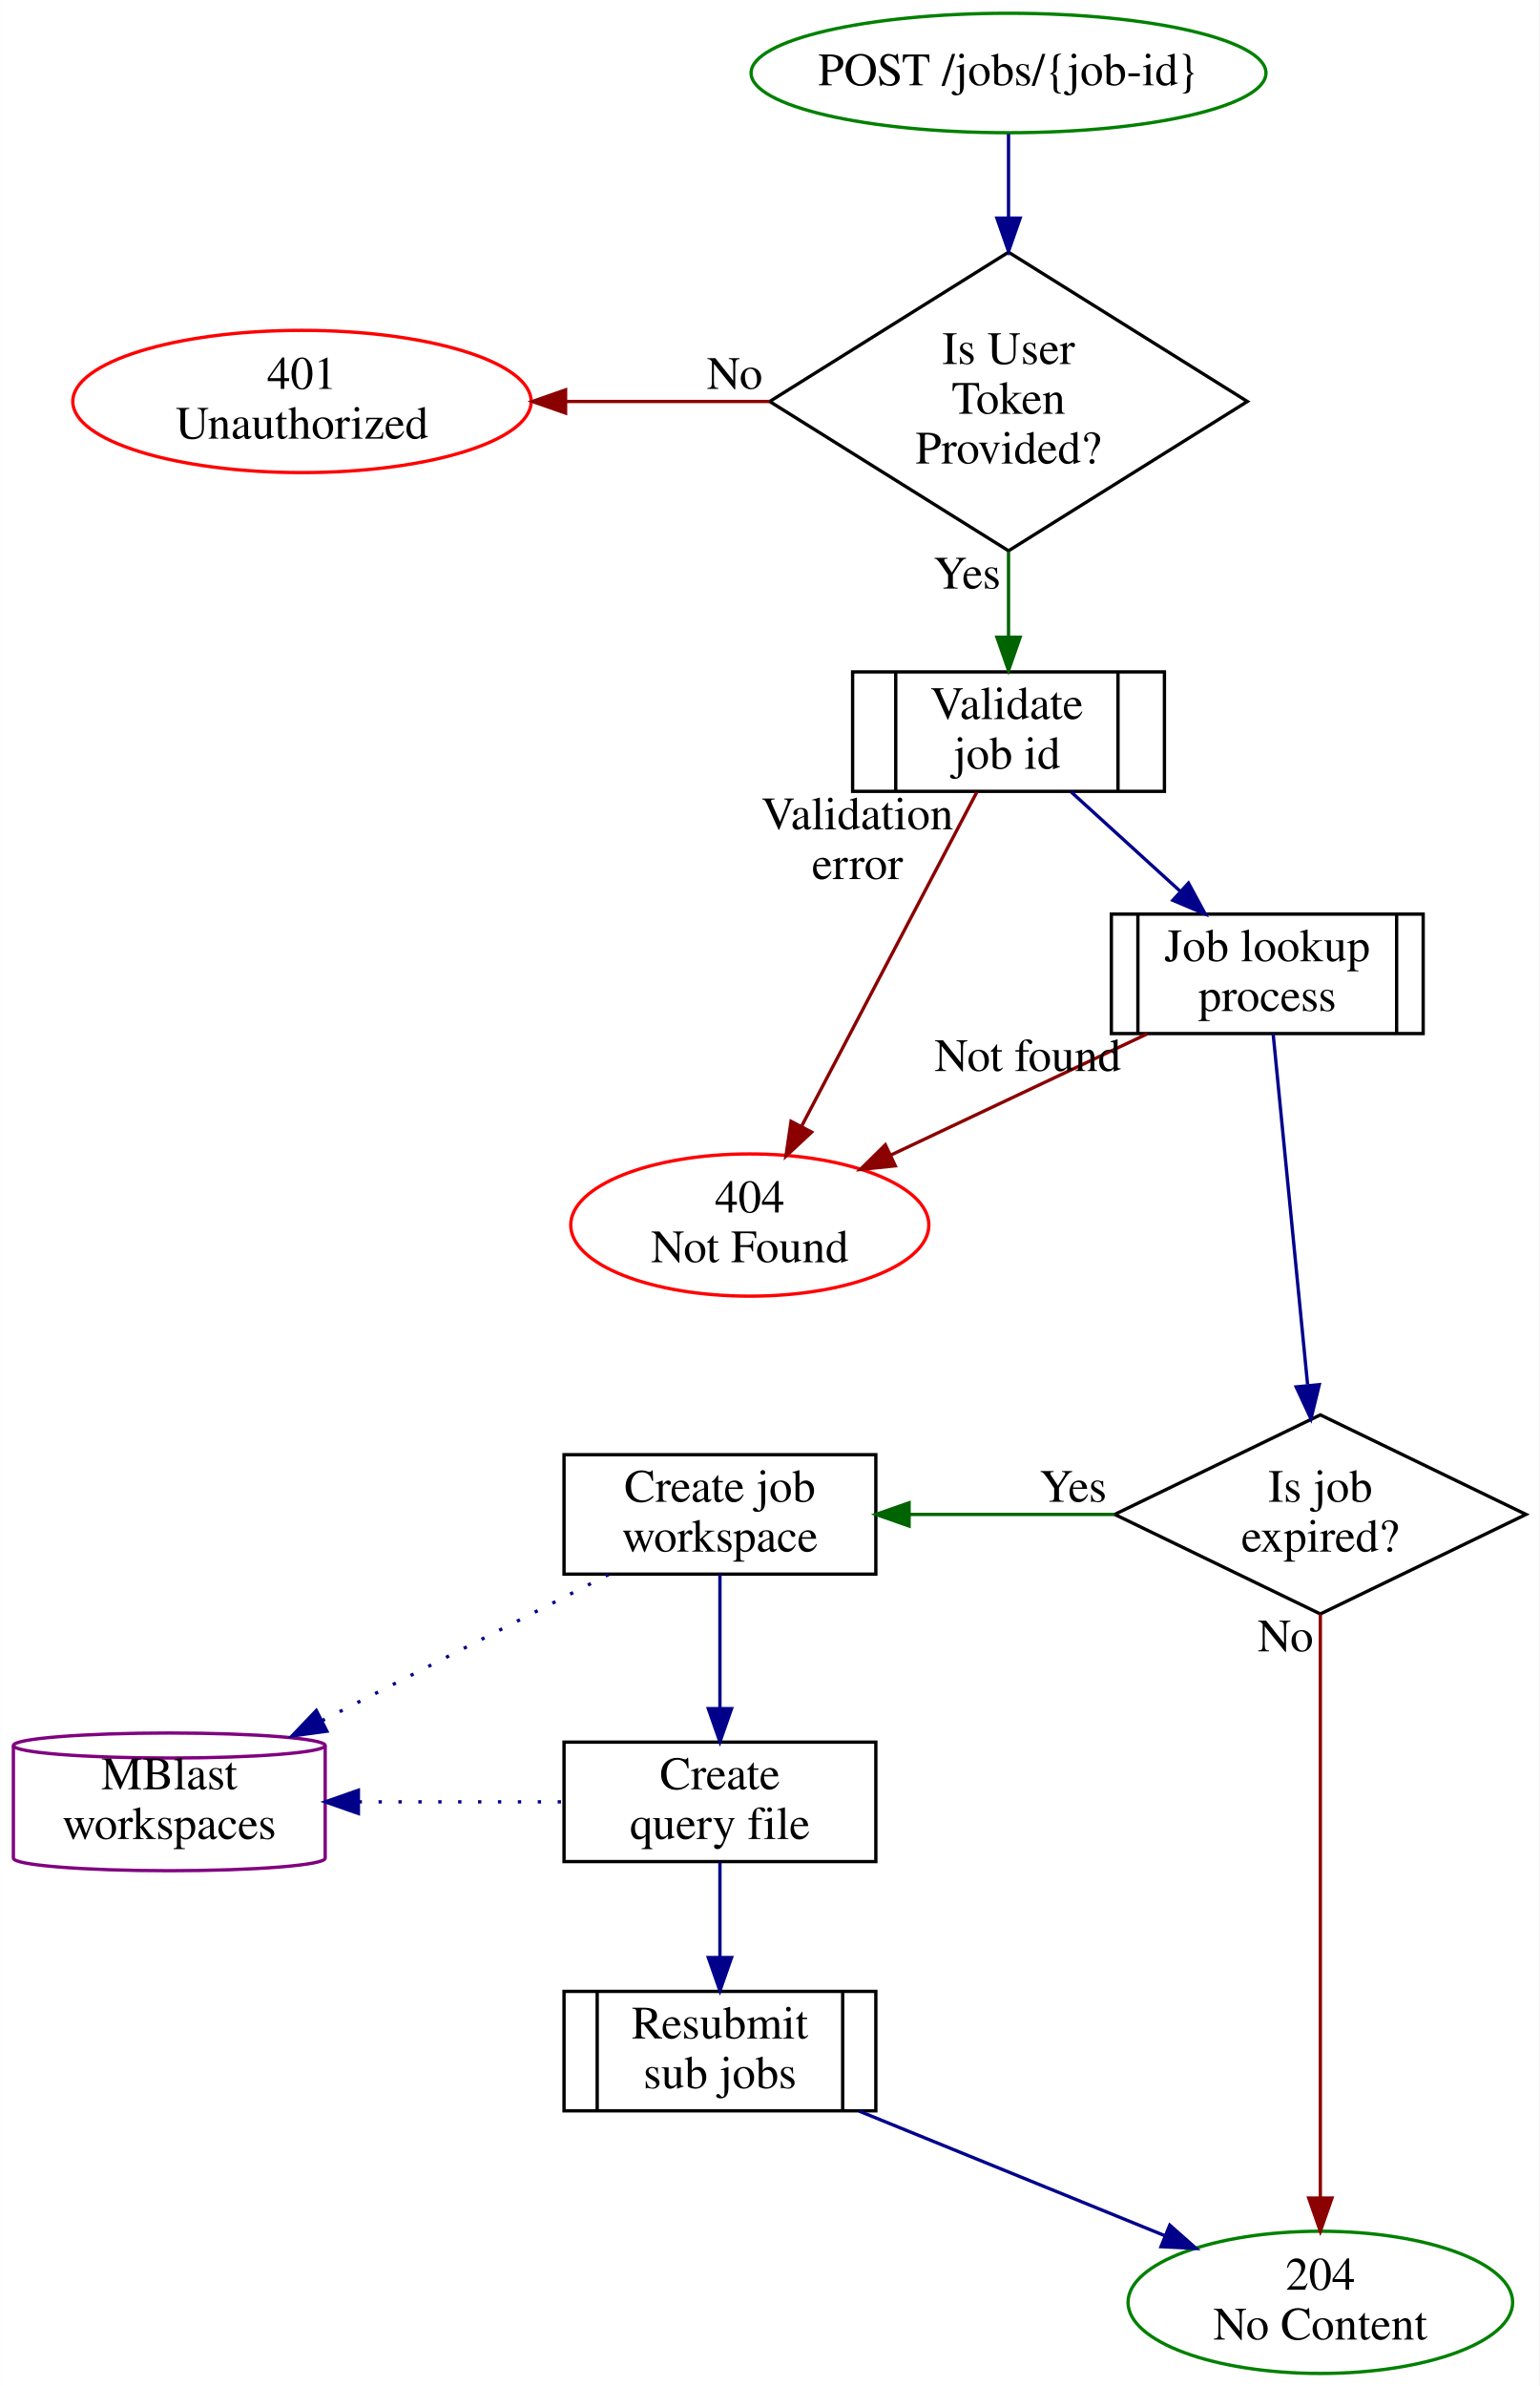
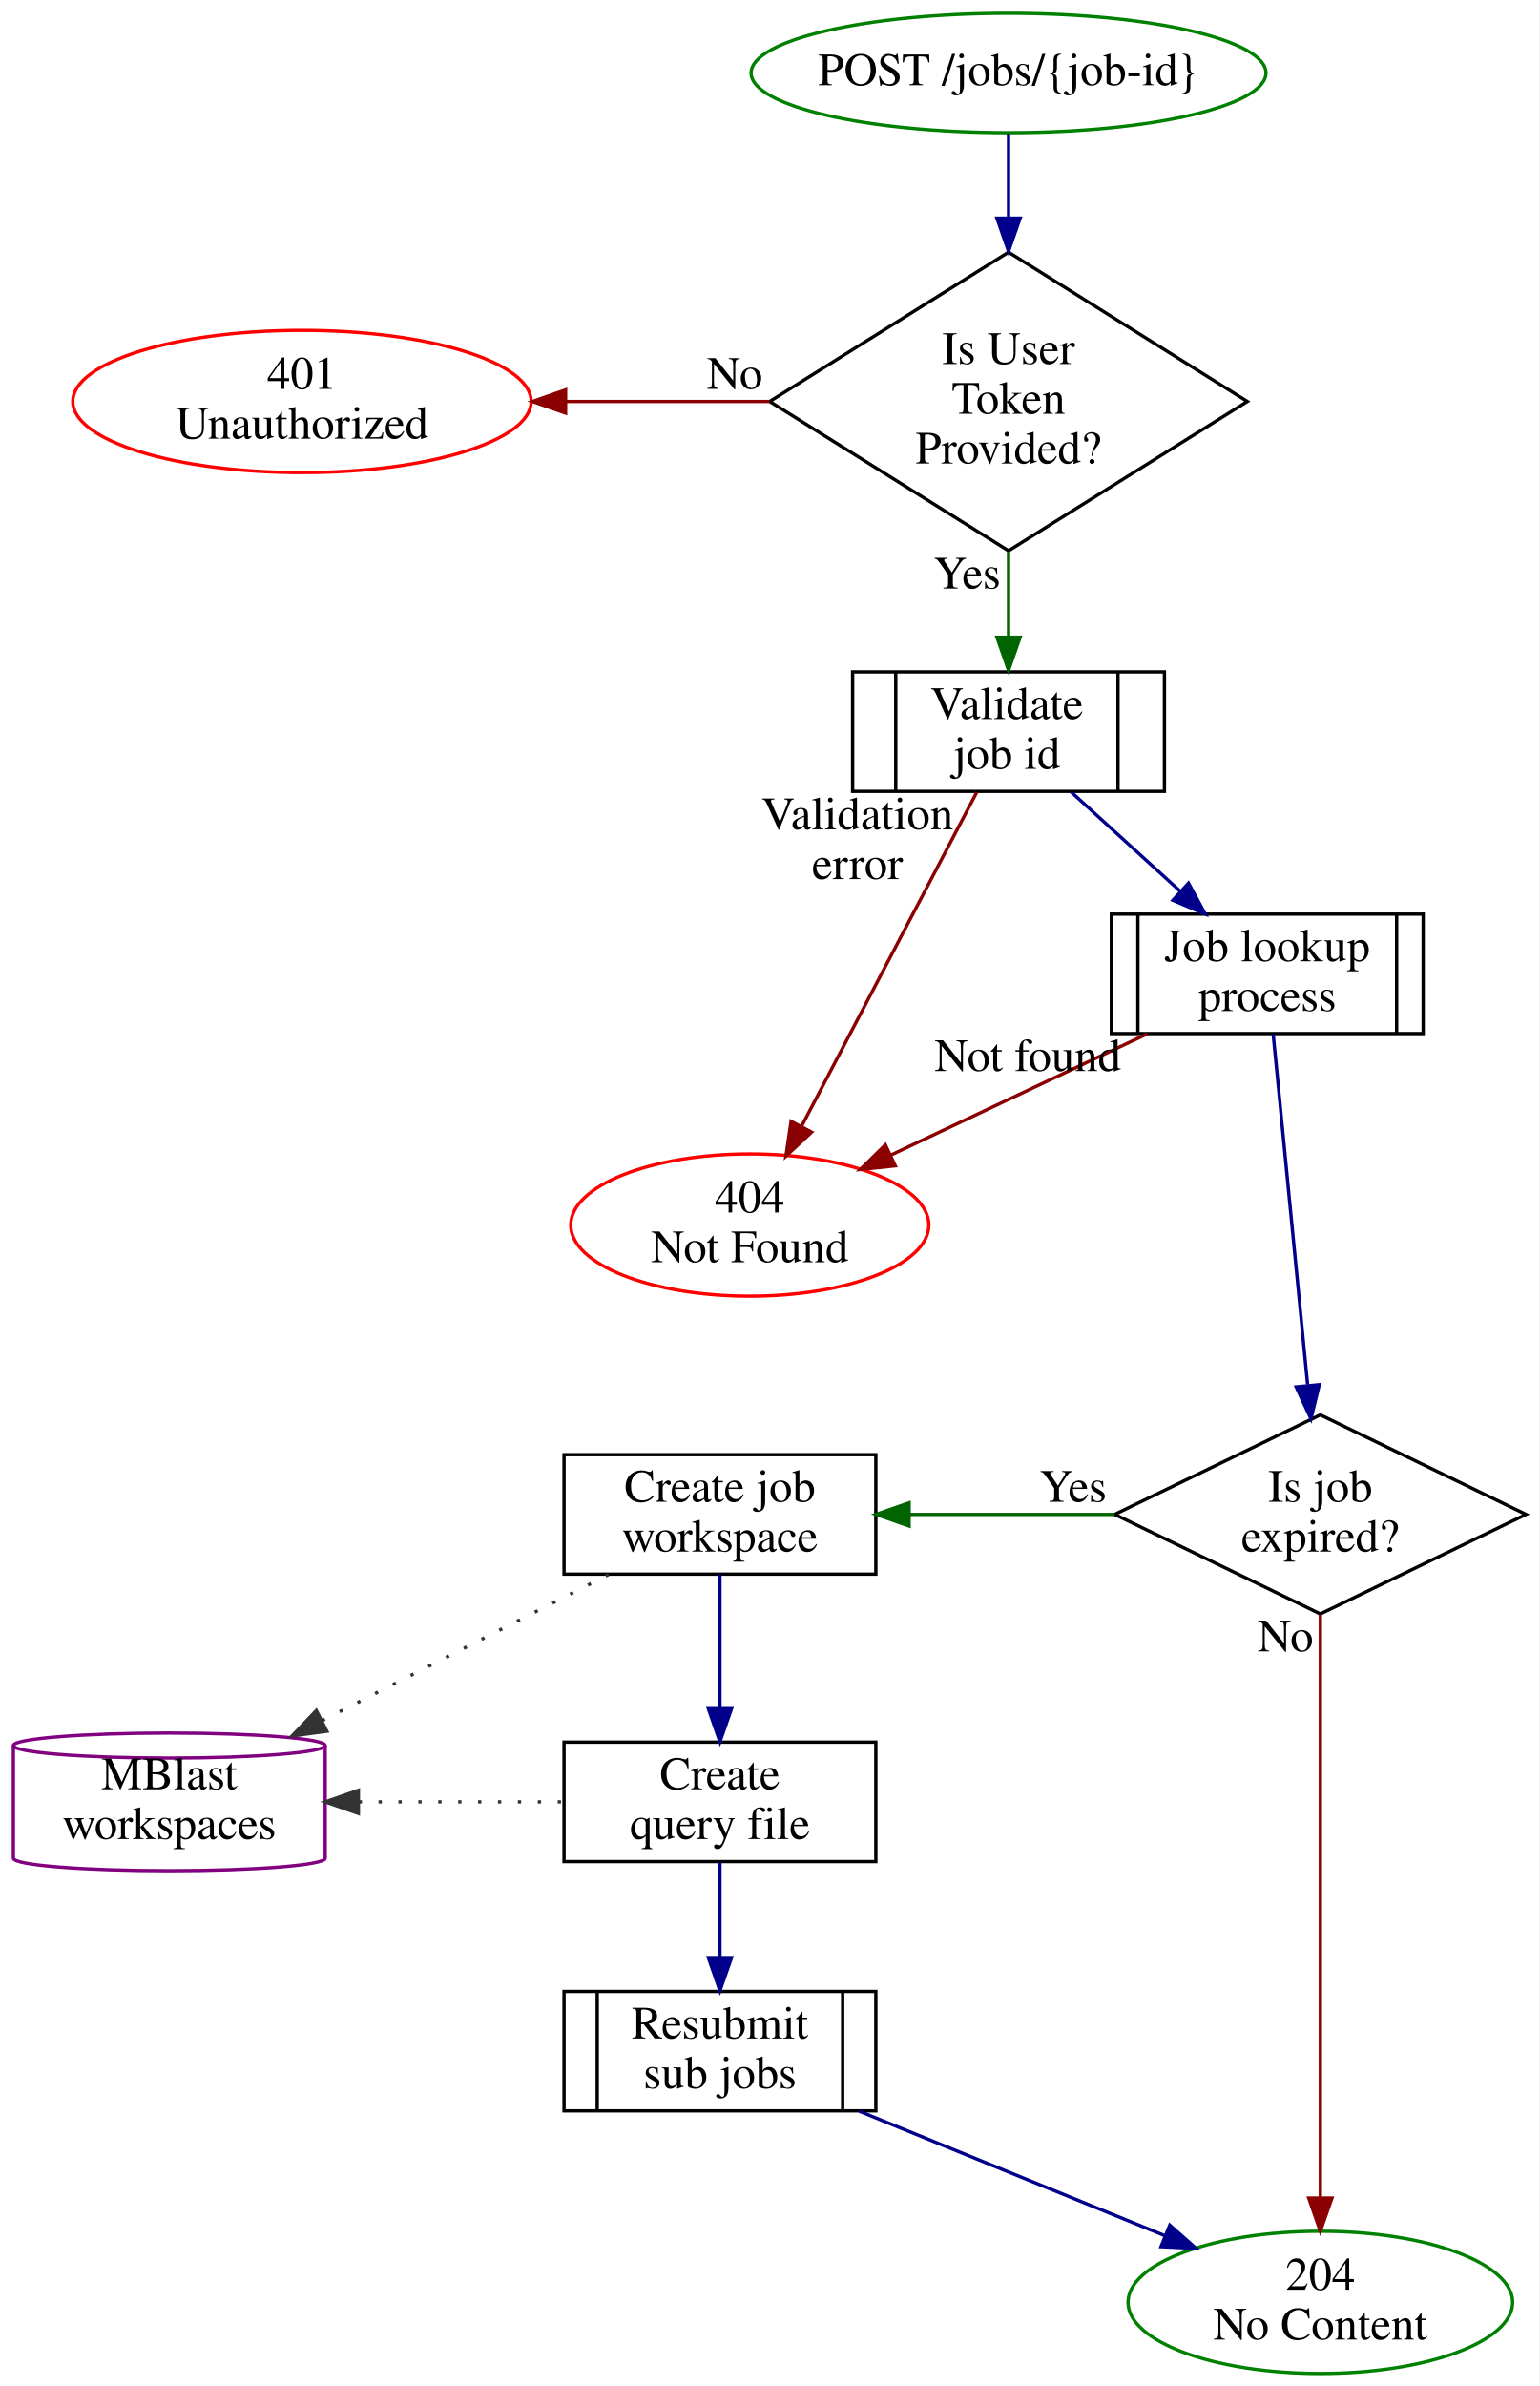
<svg xmlns="http://www.w3.org/2000/svg" width="464pt" height="719pt" viewBox="0.00 0.00 464.00 719.10">
  <g id="graph0" class="graph" transform="scale(1 1) rotate(0) translate(4 715.1)">
    <polygon fill="white" stroke="transparent" points="-4,4 -4,-715.1 460,-715.1 460,4 -4,4" />
    <g id="node1" class="node">
      <ellipse fill="none" stroke="green" cx="300" cy="-693.1" rx="77.61" ry="18" />
      <text text-anchor="middle" x="300" y="-689.4" font-family="Times,serif" font-size="14.00">POST /jobs/{job-id}</text>
    </g>
    <g id="node2" class="node">
      <polygon fill="none" stroke="black" points="300,-639.1 228,-594.1 300,-549.1 372,-594.1 300,-639.1" />
      <text text-anchor="middle" x="300" y="-605.4" font-family="Times,serif" font-size="14.00">Is User</text>
      <text text-anchor="middle" x="300" y="-590.4" font-family="Times,serif" font-size="14.00">Token</text>
      <text text-anchor="middle" x="300" y="-575.4" font-family="Times,serif" font-size="14.00">Provided?</text>
    </g>
    <g id="edge1" class="edge">
      <path fill="none" stroke="darkblue" d="M300,-674.76C300,-667.48 300,-658.57 300,-649.38" />
      <polygon fill="darkblue" stroke="darkblue" points="303.5,-649.36 300,-639.36 296.5,-649.36 303.5,-649.36" />
    </g>
    <g id="node3" class="node">
      <polygon fill="none" stroke="black" points="253,-476.6 253,-512.6 347,-512.6 347,-476.6 253,-476.6" />
      <text text-anchor="middle" x="259.5" y="-490.9" font-family="Times,serif" font-size="14.00"> </text>
      <polyline fill="none" stroke="black" points="266,-476.6 266,-512.6 " />
      <text text-anchor="middle" x="299.5" y="-498.4" font-family="Times,serif" font-size="14.00">Validate</text>
      <text text-anchor="middle" x="299.5" y="-483.4" font-family="Times,serif" font-size="14.00">job id</text>
      <polyline fill="none" stroke="black" points="333,-476.6 333,-512.6 " />
      <text text-anchor="middle" x="340" y="-490.9" font-family="Times,serif" font-size="14.00"> </text>
    </g>
    <g id="edge3" class="edge">
      <path fill="none" stroke="darkgreen" d="M300,-548.92C300,-540.19 300,-531.26 300,-523.27" />
      <polygon fill="darkgreen" stroke="darkgreen" points="303.5,-523.06 300,-513.06 296.5,-523.06 303.5,-523.06" />
      <text text-anchor="middle" x="287.5" y="-537.72" font-family="Times,serif" font-size="14.00">Yes</text>
    </g>
    <g id="node5" class="node">
      <ellipse fill="none" stroke="red" cx="222" cy="-345.89" rx="53.98" ry="21.43" />
      <text text-anchor="middle" x="222" y="-349.69" font-family="Times,serif" font-size="14.00">404</text>
      <text text-anchor="middle" x="222" y="-334.69" font-family="Times,serif" font-size="14.00">Not Found</text>
    </g>
    <g id="edge4" class="edge">
      <path fill="none" stroke="darkred" d="M290.44,-476.37C277.29,-451.31 253.49,-405.93 237.71,-375.85" />
      <polygon fill="darkred" stroke="darkred" points="240.64,-373.9 232.9,-366.67 234.44,-377.15 240.64,-373.9" />
      <text text-anchor="middle" x="254.44" y="-465.17" font-family="Times,serif" font-size="14.00">Validation</text>
      <text text-anchor="middle" x="254.44" y="-450.17" font-family="Times,serif" font-size="14.00">error</text>
    </g>
    <g id="node7" class="node">
      <polygon fill="none" stroke="black" points="331,-403.6 331,-439.6 425,-439.6 425,-403.6 331,-403.6" />
      <text text-anchor="middle" x="335" y="-417.9" font-family="Times,serif" font-size="14.00"> </text>
      <polyline fill="none" stroke="black" points="339,-403.6 339,-439.6 " />
      <text text-anchor="middle" x="378" y="-425.4" font-family="Times,serif" font-size="14.00">Job lookup</text>
      <text text-anchor="middle" x="378" y="-410.4" font-family="Times,serif" font-size="14.00">process</text>
      <polyline fill="none" stroke="black" points="417,-403.6 417,-439.6 " />
      <text text-anchor="middle" x="421" y="-417.9" font-family="Times,serif" font-size="14.00"> </text>
    </g>
    <g id="edge5" class="edge">
      <path fill="none" stroke="darkblue" d="M318.88,-476.42C328.75,-467.43 340.98,-456.3 351.76,-446.49" />
      <polygon fill="darkblue" stroke="darkblue" points="354.25,-448.95 359.29,-439.63 349.54,-443.77 354.25,-448.95" />
    </g>
    <g id="node4" class="node">
      <ellipse fill="none" stroke="red" cx="87" cy="-594.1" rx="69.09" ry="21.43" />
      <text text-anchor="middle" x="87" y="-597.9" font-family="Times,serif" font-size="14.00">401</text>
      <text text-anchor="middle" x="87" y="-582.9" font-family="Times,serif" font-size="14.00">Unauthorized</text>
    </g>
    <g id="edge2" class="edge">
      <path fill="none" stroke="darkred" d="M166.53,-594.1C187,-594.1 207.48,-594.1 227.96,-594.1" />
      <polygon fill="darkred" stroke="darkred" points="166.47,-590.6 156.47,-594.1 166.47,-597.6 166.47,-590.6" />
      <text text-anchor="middle" x="217.46" y="-597.9" font-family="Times,serif" font-size="14.00">No</text>
    </g>
    <g id="node10" class="node">
      <polygon fill="none" stroke="black" points="260,-276.68 166,-276.68 166,-240.68 260,-240.68 260,-276.68" />
      <text text-anchor="middle" x="213" y="-262.48" font-family="Times,serif" font-size="14.00">Create job</text>
      <text text-anchor="middle" x="213" y="-247.48" font-family="Times,serif" font-size="14.00">workspace</text>
    </g>
    <g id="node6" class="node">
      <ellipse fill="none" stroke="green" cx="394" cy="-21.21" rx="57.97" ry="21.43" />
      <text text-anchor="middle" x="394" y="-25.01" font-family="Times,serif" font-size="14.00">204</text>
      <text text-anchor="middle" x="394" y="-10.01" font-family="Times,serif" font-size="14.00">No Content</text>
    </g>
    <g id="edge6" class="edge">
      <path fill="none" stroke="darkred" d="M341.82,-403.51C318.77,-392.62 288.82,-378.46 264.62,-367.03" />
      <polygon fill="darkred" stroke="darkred" points="265.86,-363.74 255.32,-362.64 262.87,-370.07 265.86,-363.74" />
      <text text-anchor="middle" x="305.82" y="-392.31" font-family="Times,serif" font-size="14.00">Not found</text>
    </g>
    <g id="node9" class="node">
      <polygon fill="none" stroke="black" points="394,-288.68 332,-258.68 394,-228.68 456,-258.68 394,-288.68" />
      <text text-anchor="middle" x="394" y="-262.48" font-family="Times,serif" font-size="14.00">Is job</text>
      <text text-anchor="middle" x="394" y="-247.48" font-family="Times,serif" font-size="14.00">expired?</text>
    </g>
    <g id="edge7" class="edge">
      <path fill="none" stroke="darkblue" d="M379.77,-403.54C382.26,-378.2 386.86,-331.43 390.15,-297.88" />
      <polygon fill="darkblue" stroke="darkblue" points="393.68,-297.79 391.17,-287.5 386.71,-297.11 393.68,-297.79" />
    </g>
    <g id="node8" class="node">
      <path fill="none" stroke="purple" d="M94,-189.03C94,-191.11 72.93,-192.8 47,-192.8 21.07,-192.8 0,-191.11 0,-189.03 0,-189.03 0,-155.07 0,-155.07 0,-152.99 21.07,-151.3 47,-151.3 72.93,-151.3 94,-152.99 94,-155.07 94,-155.07 94,-189.03 94,-189.03" />
      <path fill="none" stroke="purple" d="M94,-189.03C94,-186.95 72.93,-185.26 47,-185.26 21.07,-185.26 0,-186.95 0,-189.03" />
      <text text-anchor="middle" x="47" y="-175.85" font-family="Times,serif" font-size="14.00">MBlast</text>
      <text text-anchor="middle" x="47" y="-160.85" font-family="Times,serif" font-size="14.00">workspaces</text>
    </g>
    <g id="edge10" class="edge">
-       <path fill="none" stroke="darkblue" stroke-dasharray="1,5" d="M93.02,-196.51C120.41,-210.47 154.55,-227.88 179.41,-240.55" />
-       <polygon fill="darkblue" stroke="darkblue" points="94.51,-193.34 84.01,-191.92 91.33,-199.58 94.51,-193.34" />
+       <path fill="none" stroke="#333333" stroke-dasharray="1,5" d="M93.02,-196.51C120.41,-210.47 154.55,-227.88 179.41,-240.55" />
+       <polygon fill="#333333" stroke="#333333" points="94.51,-193.34 84.01,-191.92 91.33,-199.58 94.51,-193.34" />
    </g>
    <g id="node11" class="node">
      <polygon fill="none" stroke="black" points="260,-190.05 166,-190.05 166,-154.05 260,-154.05 260,-190.05" />
      <text text-anchor="middle" x="213" y="-175.85" font-family="Times,serif" font-size="14.00">Create</text>
      <text text-anchor="middle" x="213" y="-160.85" font-family="Times,serif" font-size="14.00">query file</text>
    </g>
    <g id="edge11" class="edge">
-       <path fill="none" stroke="darkblue" stroke-dasharray="1,5" d="M104.08,-172.05C124.58,-172.05 145.09,-172.05 165.59,-172.05" />
-       <polygon fill="darkblue" stroke="darkblue" points="104.01,-168.55 94.01,-172.05 104.01,-175.55 104.01,-168.55" />
+       <path fill="none" stroke="#333333" stroke-dasharray="1,5" d="M104.08,-172.05C124.58,-172.05 145.09,-172.05 165.59,-172.05" />
+       <polygon fill="#333333" stroke="#333333" points="104.01,-168.55 94.01,-172.05 104.01,-175.55 104.01,-168.55" />
    </g>
    <g id="edge14" class="edge">
      <path fill="none" stroke="darkred" d="M394,-228.6C394,-183.54 394,-98.9 394,-52.91" />
      <polygon fill="darkred" stroke="darkred" points="397.5,-52.64 394,-42.64 390.5,-52.64 397.5,-52.64" />
      <text text-anchor="middle" x="383.5" y="-217.4" font-family="Times,serif" font-size="14.00">No</text>
    </g>
    <g id="edge8" class="edge">
      <path fill="none" stroke="darkgreen" d="M270.14,-258.68C290.75,-258.68 311.37,-258.68 331.98,-258.68" />
      <polygon fill="darkgreen" stroke="darkgreen" points="270.02,-255.18 260.02,-258.68 270.02,-262.18 270.02,-255.18" />
      <text text-anchor="middle" x="319.48" y="-262.48" font-family="Times,serif" font-size="14.00">Yes</text>
    </g>
    <g id="edge9" class="edge">
      <path fill="none" stroke="darkblue" d="M213,-240.55C213,-228.97 213,-213.42 213,-200.17" />
      <polygon fill="darkblue" stroke="darkblue" points="216.5,-200.15 213,-190.15 209.5,-200.15 216.5,-200.15" />
    </g>
    <g id="node12" class="node">
      <polygon fill="none" stroke="black" points="166,-78.93 166,-114.93 260,-114.93 260,-78.93 166,-78.93" />
      <text text-anchor="middle" x="171" y="-93.23" font-family="Times,serif" font-size="14.00"> </text>
      <polyline fill="none" stroke="black" points="176,-78.93 176,-114.93 " />
      <text text-anchor="middle" x="213" y="-100.73" font-family="Times,serif" font-size="14.00">Resubmit</text>
      <text text-anchor="middle" x="213" y="-85.73" font-family="Times,serif" font-size="14.00">sub jobs</text>
      <polyline fill="none" stroke="black" points="250,-78.93 250,-114.93 " />
      <text text-anchor="middle" x="255" y="-93.23" font-family="Times,serif" font-size="14.00"> </text>
    </g>
    <g id="edge12" class="edge">
      <path fill="none" stroke="darkblue" d="M213,-153.72C213,-145.25 213,-134.86 213,-125.35" />
      <polygon fill="darkblue" stroke="darkblue" points="216.5,-125.13 213,-115.13 209.5,-125.13 216.5,-125.13" />
    </g>
    <g id="edge13" class="edge">
      <path fill="none" stroke="darkblue" d="M254.98,-78.83C282.56,-67.6 318.69,-52.88 347.2,-41.27" />
      <polygon fill="darkblue" stroke="darkblue" points="348.61,-44.48 356.55,-37.46 345.97,-37.99 348.61,-44.48" />
    </g>
  </g>
</svg>
